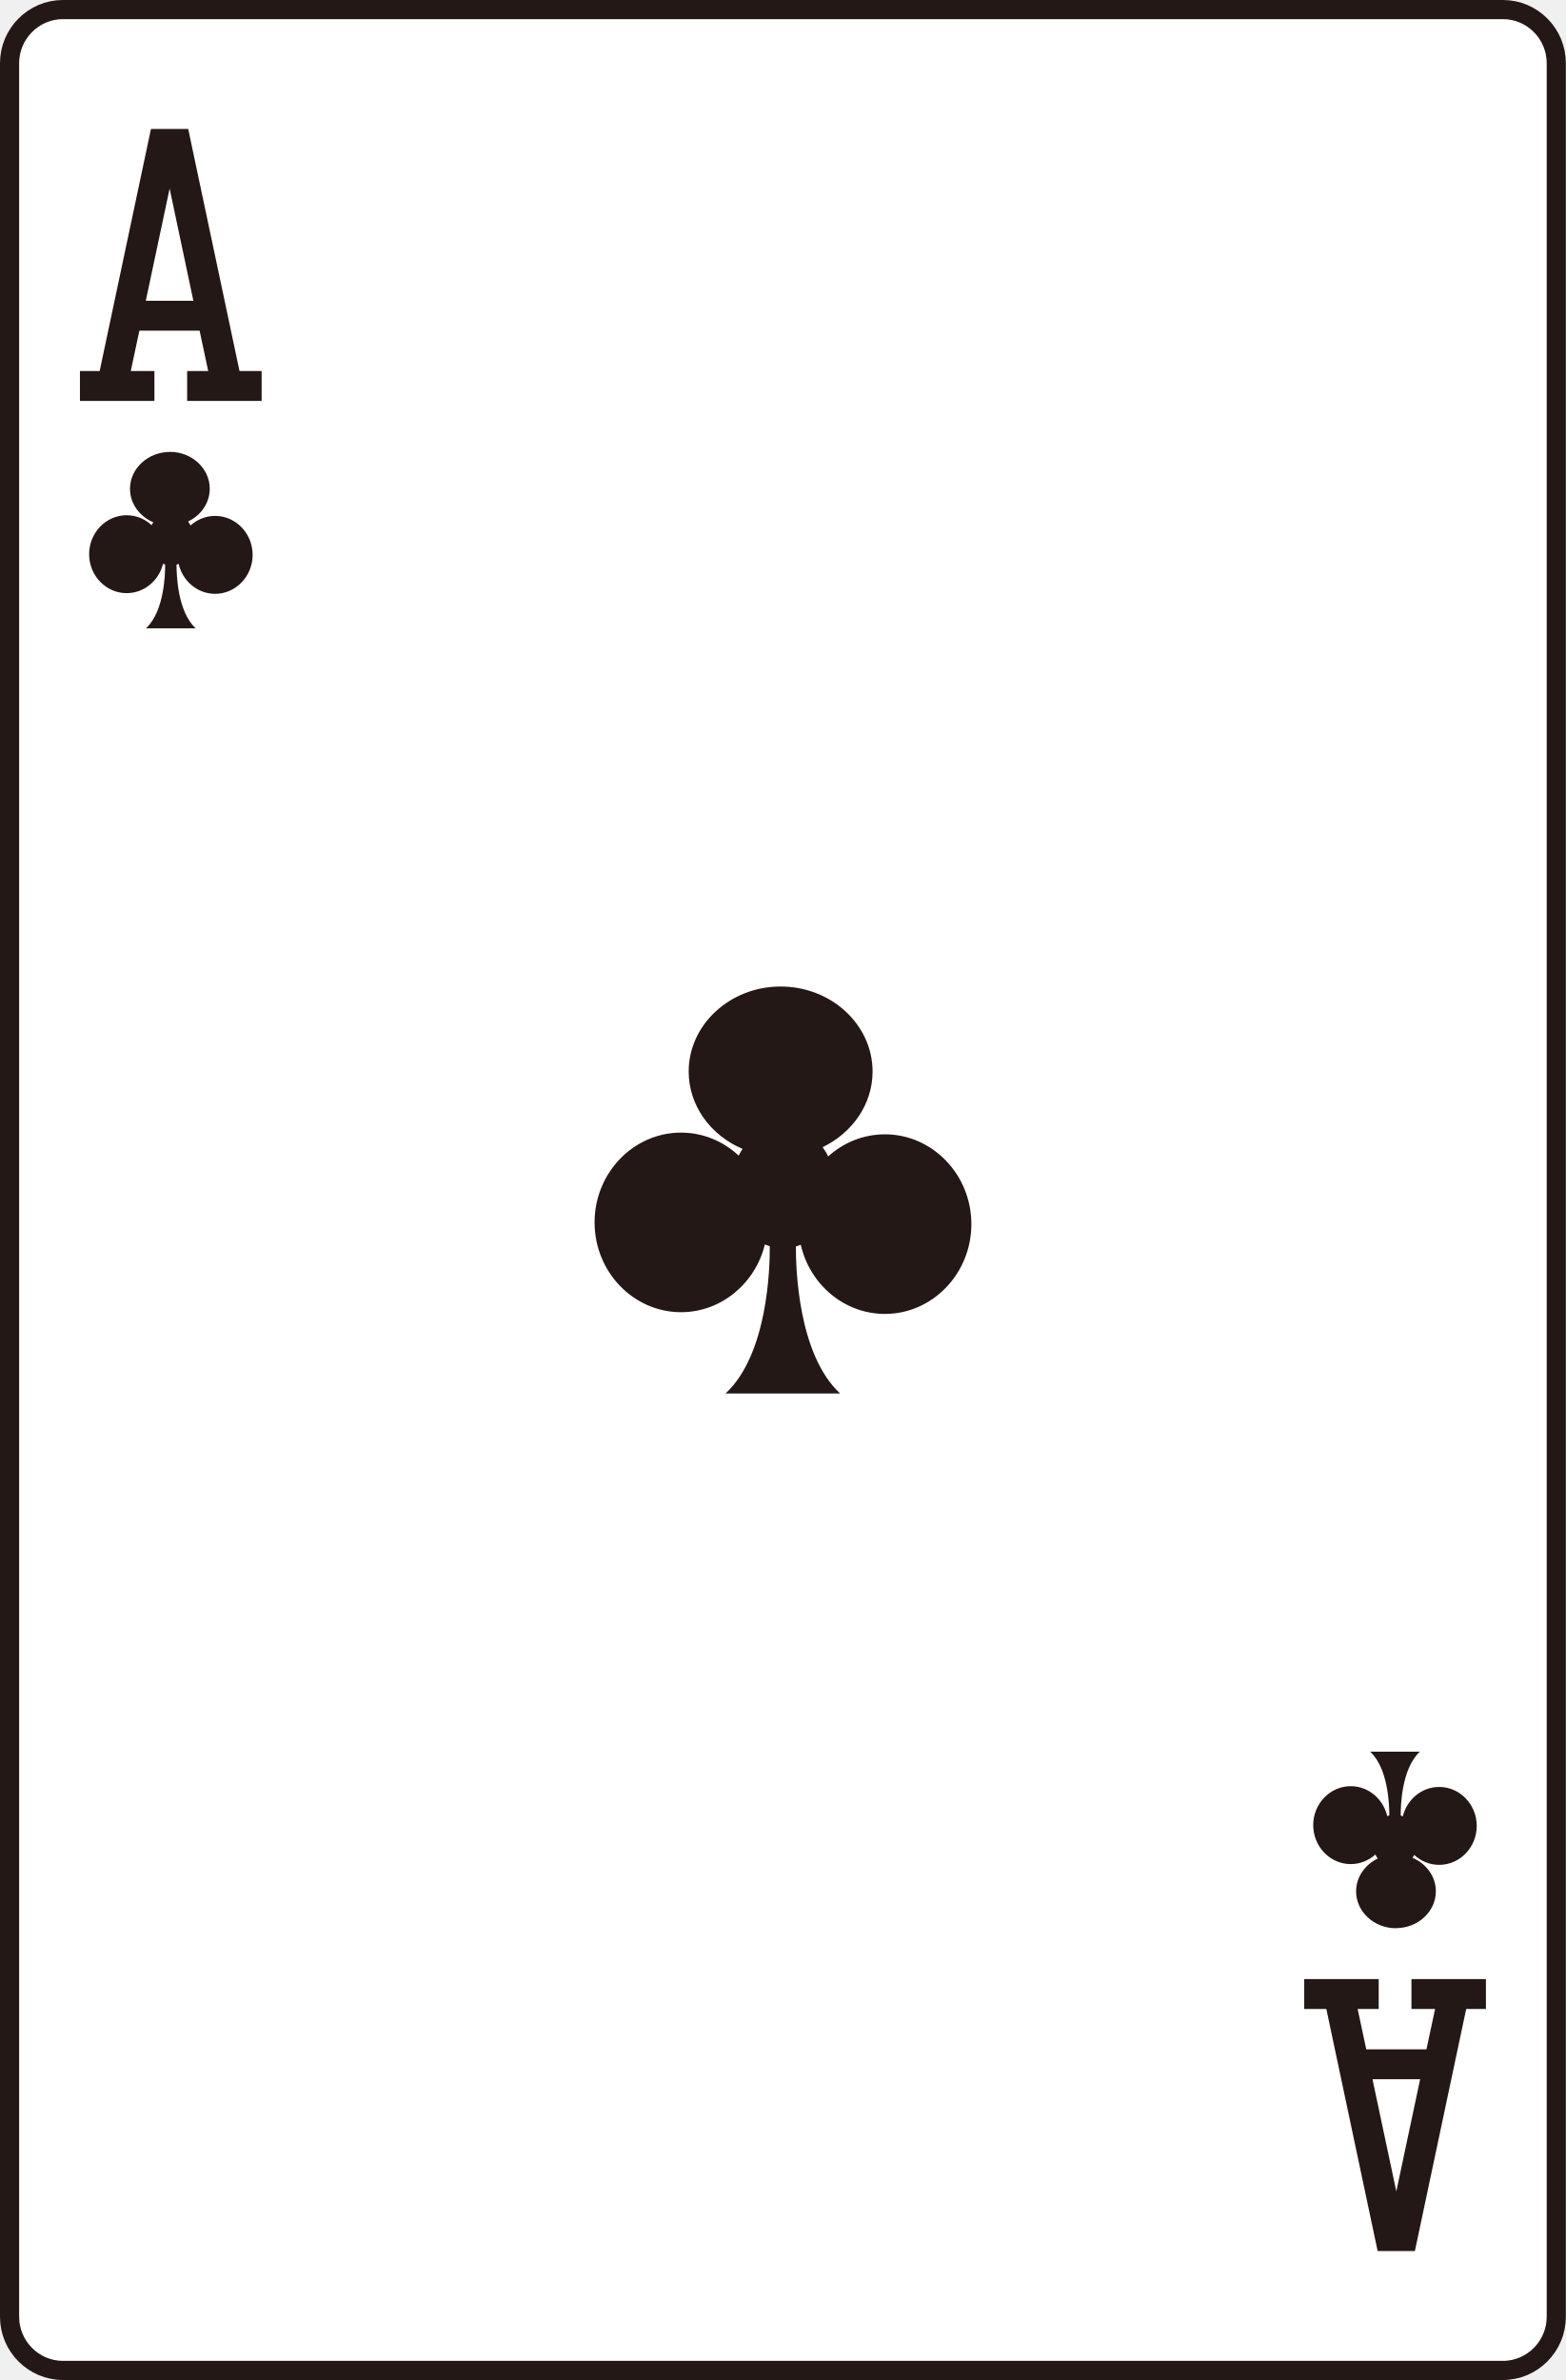
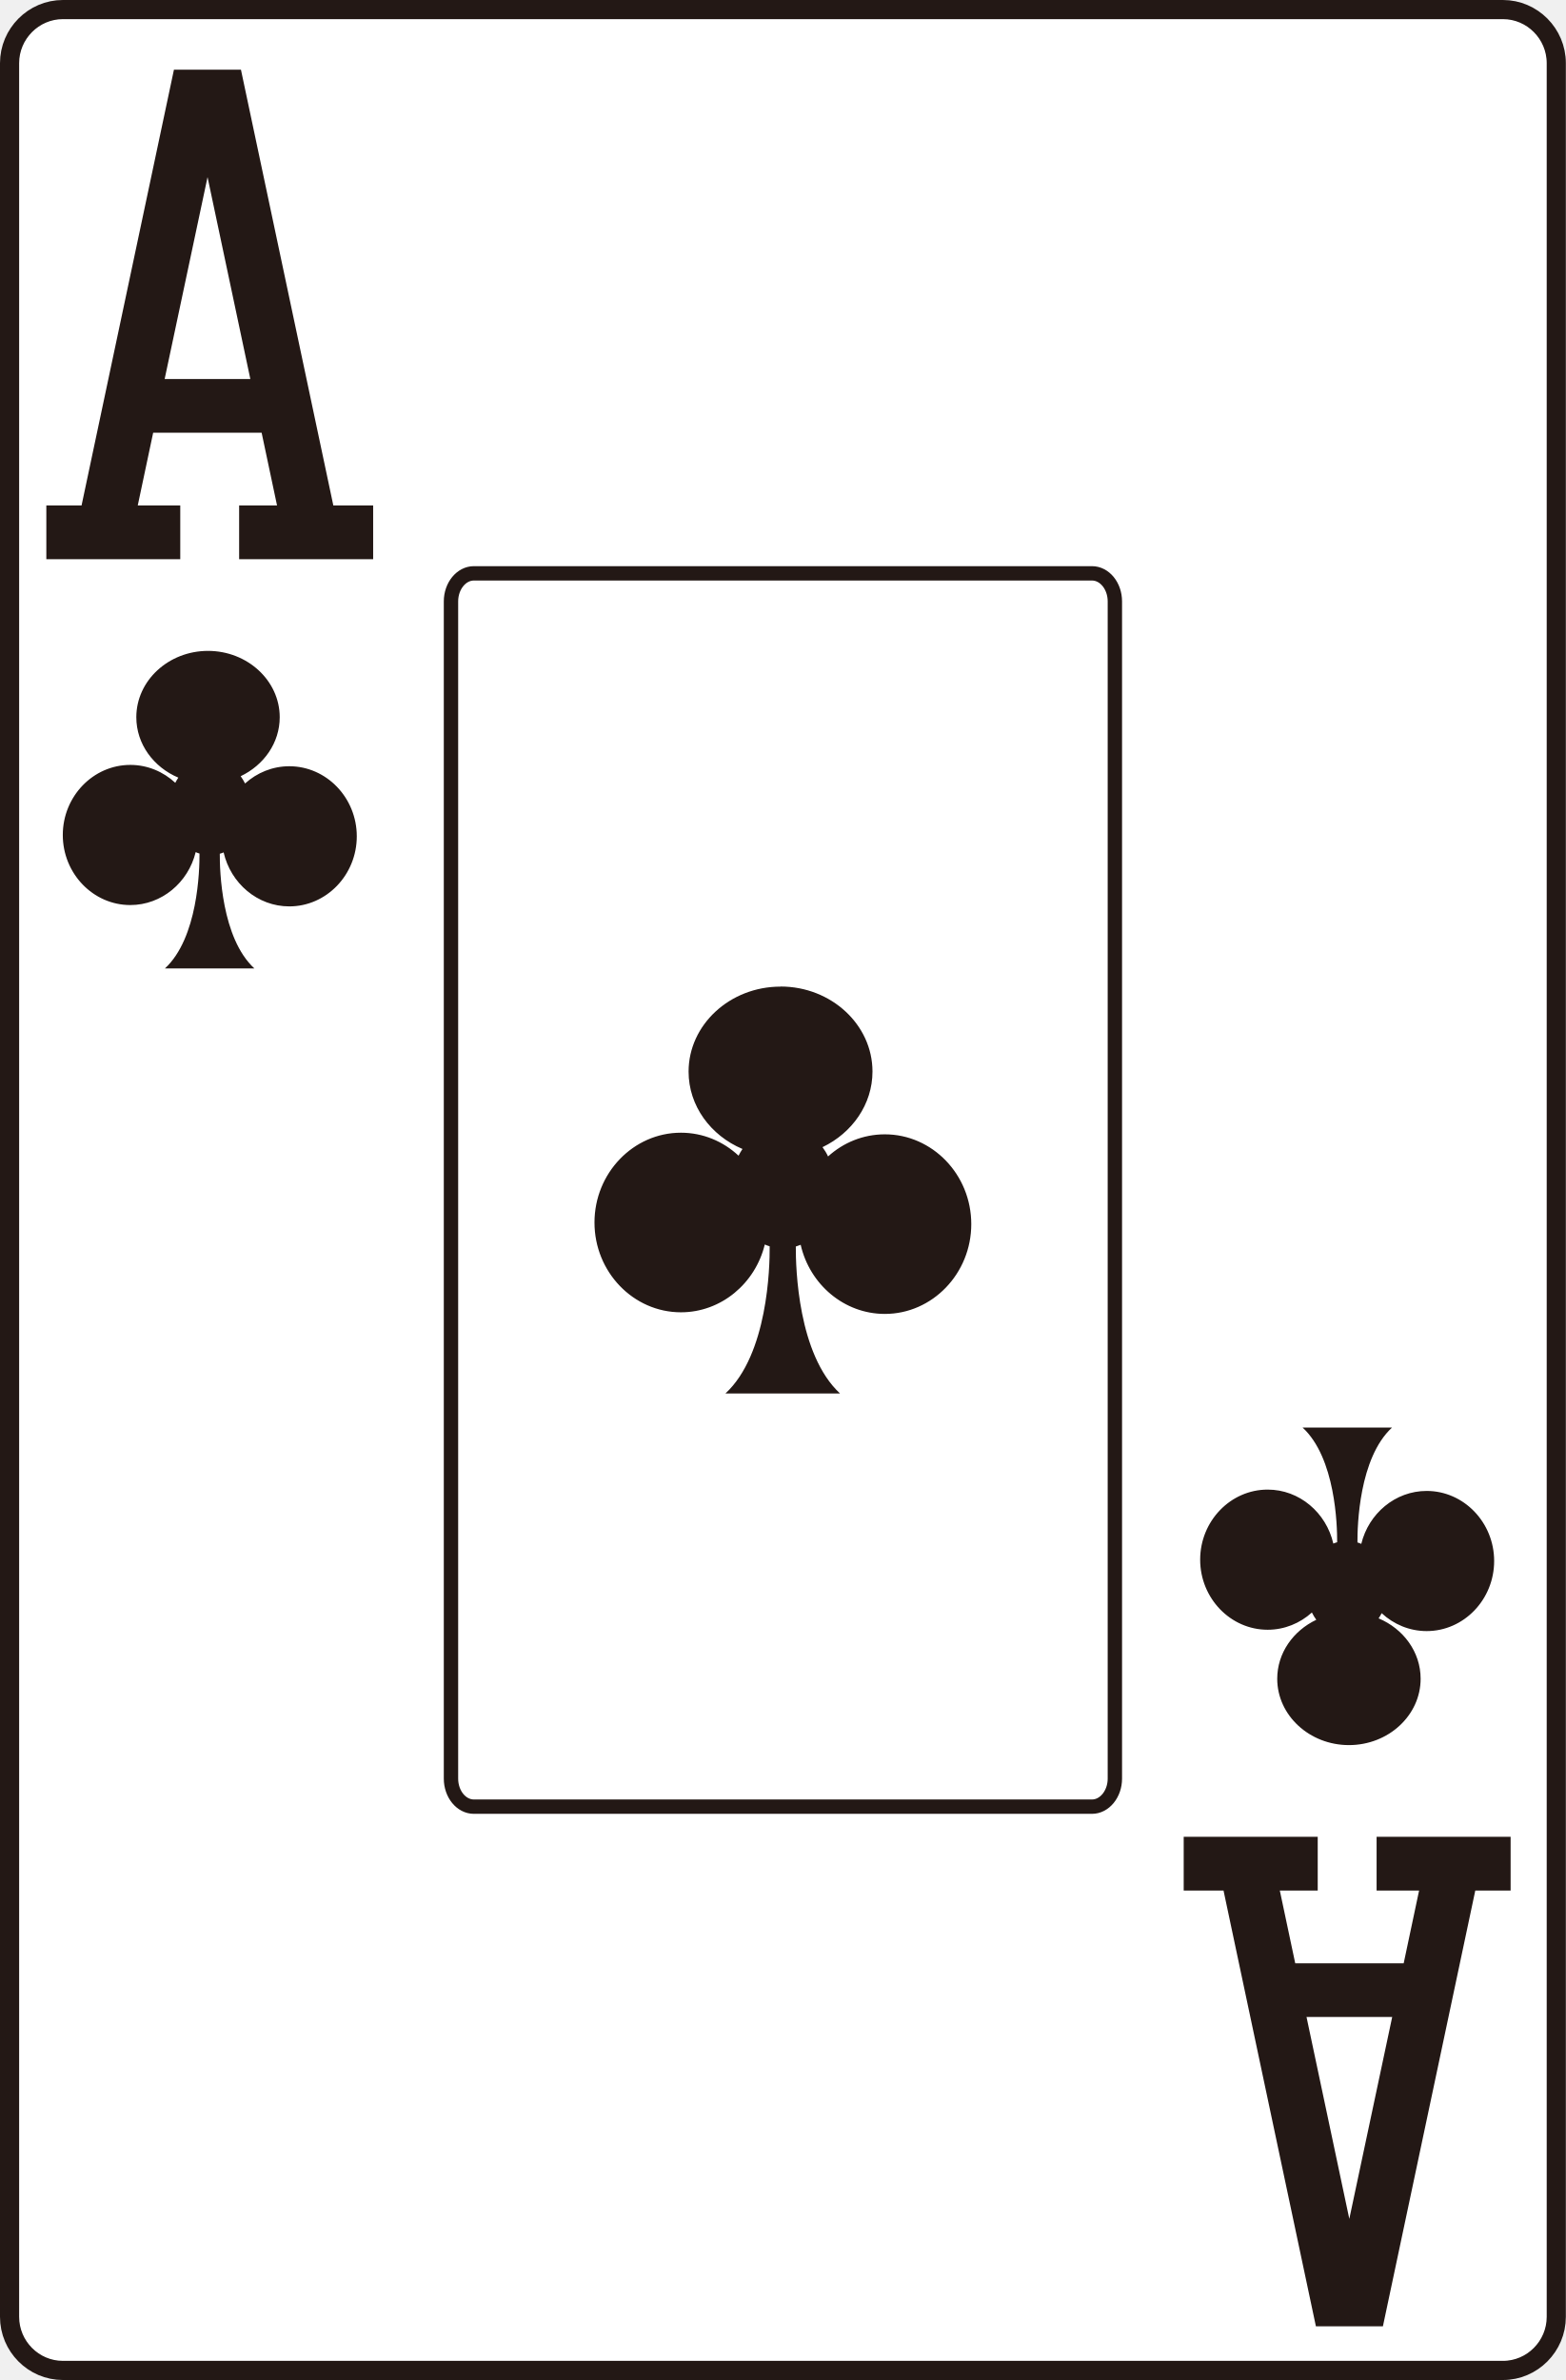
<svg xmlns="http://www.w3.org/2000/svg" id="_图层_2" data-name="图层 2" viewBox="0 0 163.57 248.61">
  <g id="_图层_1-2" data-name="图层 1">
-     <g>
-       <path d="m162.57,242.01c0,3.08-2.51,5.6-5.57,5.6H6.57c-3.06,0-5.57-2.52-5.57-5.6V6.6C1,3.52,3.51,1,6.57,1h150.43c3.07,0,5.57,2.52,5.57,5.6v235.41Z" style="fill: #fff; fill-rule: evenodd; stroke: #231815; stroke-miterlimit: 22.93; stroke-width: 2px;" />
-       <g>
-         <path d="m81.55,103.05c5.29,0,9.6,3.99,9.6,8.88,0,3.43-2.13,6.42-5.22,7.9.22.3.42.62.58.97,1.59-1.44,3.66-2.31,5.93-2.31,4.97,0,9.03,4.21,9.03,9.38s-4.06,9.38-9.03,9.38c-4.26,0-7.85-3.09-8.79-7.22-.17.07-.34.13-.51.18-.01,2.25.22,11.27,4.62,15.35h-11.97c4.42-4.09,4.64-13.17,4.62-15.38-.17-.05-.34-.12-.51-.19-.99,4.06-4.55,7.08-8.76,7.08-4.97,0-9.03-4.21-9.03-9.38s4.06-9.38,9.03-9.38c2.31,0,4.42.91,6.02,2.4.12-.24.26-.48.41-.7-3.32-1.4-5.63-4.5-5.63-8.08,0-4.89,4.31-8.88,9.6-8.88Z" style="fill: #231815; fill-rule: evenodd; stroke-width: 0px;" />
-         <g>
-           <path d="m10.41,38.76l5.36-25.29h3.89l5.36,25.29h2.31v3.12h-7.78v-3.12h2.2l-.9-4.22h-6.29l-.9,4.22h2.47v3.12h-7.78v-3.12h2.04Zm9.79-7.34l-2.48-11.72-2.49,11.72h4.97Z" style="fill: #231815; stroke-width: 0px;" />
-           <path d="m17.75,47.2c2.29,0,4.16,1.73,4.16,3.85,0,1.49-.92,2.79-2.26,3.42.09.13.18.27.25.42.69-.62,1.59-1,2.57-1,2.16,0,3.92,1.83,3.92,4.07s-1.76,4.07-3.92,4.07c-1.85,0-3.4-1.34-3.81-3.13-.07.03-.15.06-.22.08,0,.98.09,4.89,2,6.65h-5.19c1.92-1.77,2.01-5.71,2-6.66-.08-.02-.15-.05-.22-.08-.43,1.76-1.97,3.07-3.8,3.07-2.16,0-3.92-1.83-3.92-4.07s1.76-4.07,3.92-4.07c1,0,1.92.39,2.61,1.04.05-.11.11-.21.18-.3-1.44-.61-2.44-1.95-2.44-3.5,0-2.12,1.87-3.85,4.16-3.85Z" style="fill: #231815; fill-rule: evenodd; stroke-width: 0px;" />
-         </g>
-         <g>
-           <path d="m153.16,209.85l-5.36,25.29h-3.89l-5.36-25.29h-2.31v-3.12h7.78v3.12h-2.2l.9,4.22h6.29l.9-4.22h-2.47v-3.12h7.78v3.12h-2.04Zm-9.79,7.34l2.49,11.72,2.49-11.72h-4.97Z" style="fill: #231815; stroke-width: 0px;" />
-           <path d="m145.82,201.42c-2.29,0-4.16-1.73-4.16-3.85,0-1.49.92-2.79,2.26-3.43-.09-.13-.18-.27-.25-.42-.69.62-1.59,1-2.57,1-2.16,0-3.92-1.83-3.92-4.07s1.76-4.07,3.92-4.07c1.85,0,3.4,1.34,3.81,3.13.07-.03.15-.06.22-.08,0-.98-.09-4.89-2-6.65h5.19c-1.92,1.77-2.01,5.71-2,6.67.08.02.15.05.22.08.43-1.76,1.97-3.07,3.8-3.07,2.16,0,3.92,1.83,3.92,4.07s-1.76,4.07-3.92,4.07c-1,0-1.92-.39-2.61-1.04-.05.11-.11.21-.18.3,1.44.61,2.44,1.95,2.44,3.5,0,2.12-1.87,3.85-4.16,3.85Z" style="fill: #231815; fill-rule: evenodd; stroke-width: 0px;" />
-         </g>
-       </g>
-     </g>
+     <path d="m1,6.6c0-3.08,2.51-5.6,5.57-5.6h150.43c3.06,0,5.57,2.52,5.57,5.6v235.41c0,3.08-2.51,5.6-5.57,5.6H6.57c-3.07,0-5.57-2.52-5.57-5.6V6.6Z" style="fill: #fff; fill-rule: evenodd; stroke: #231815; stroke-miterlimit: 22.93; stroke-width: 2px;" />
+     <path d="m81.54,103.05c5.29,0,9.6,3.99,9.6,8.88,0,3.43-2.13,6.42-5.22,7.9.22.3.42.62.58.97,1.59-1.44,3.66-2.31,5.93-2.31,4.97,0,9.03,4.21,9.03,9.38,0,5.16-4.06,9.38-9.03,9.38-4.26,0-7.85-3.09-8.79-7.22-.17.07-.34.13-.51.18-.01,2.25.22,11.27,4.62,15.35h-11.97c4.42-4.09,4.64-13.17,4.62-15.37-.17-.05-.34-.12-.51-.19-.99,4.06-4.55,7.08-8.76,7.08-4.97,0-9.03-4.21-9.03-9.38,0-5.16,4.06-9.38,9.03-9.38,2.31,0,4.42.91,6.02,2.4.12-.24.26-.48.41-.7-3.32-1.4-5.63-4.5-5.63-8.08,0-4.89,4.31-8.88,9.6-8.88Z" style="fill: #231815; fill-rule: evenodd; stroke-width: 0px;" />
+     <path d="m154.11,197.48l-9.65,45.52h-7s-9.65-45.52-9.65-45.52h-4.16v-5.61h14v5.61h-3.96s1.61,7.6,1.61,7.6h11.33s1.61-7.6,1.61-7.6h-4.44v-5.61h14v5.61h-3.68Zm-17.63,13.21l4.47,21.09,4.48-21.09h-8.95Z" style="fill: #231815; stroke-width: 0px;" />
+     <path d="m140.91,182.29c-4.12,0-7.49-3.11-7.49-6.93,0-2.68,1.66-5.01,4.08-6.16-.17-.23-.32-.49-.46-.76-1.24,1.12-2.86,1.8-4.62,1.8-3.88,0-7.05-3.29-7.05-7.32s3.17-7.32,7.05-7.32c3.32,0,6.12,2.41,6.86,5.64.13-.06.26-.1.4-.14.01-1.76-.17-8.8-3.61-11.98h9.34c-3.45,3.19-3.62,10.27-3.61,12,.14.04.27.09.4.15.77-3.17,3.55-5.53,6.83-5.53,3.88,0,7.05,3.29,7.05,7.32s-3.17,7.32-7.05,7.32c-1.8,0-3.45-.71-4.7-1.87-.1.19-.2.37-.32.54,2.59,1.09,4.39,3.51,4.39,6.31,0,3.82-3.36,6.93-7.49,6.93Z" style="fill: #231815; fill-rule: evenodd; stroke-width: 0px;" />
+     <path d="m47.11,62.82c0-1.61,1.08-2.93,2.39-2.93h64.57c1.32,0,2.39,1.32,2.39,2.93v122.97c0,1.61-1.08,2.93-2.39,2.93H49.5c-1.32,0-2.39-1.32-2.39-2.93V62.82Z" style="fill: none; fill-rule: evenodd; stroke: #231815; stroke-miterlimit: 22.93; stroke-width: 1.5px;" />
+     <path d="m8.52,52.8L18.17,7.28h7s9.65,45.52,9.65,45.52h4.16v5.61h-14v-5.61h3.96s-1.61-7.6-1.61-7.6h-11.33s-1.61,7.6-1.61,7.6h4.44v5.61H4.84v-5.61h3.68Zm17.63-13.21l-4.47-21.09-4.48,21.09h8.95Z" style="fill: #231815; stroke-width: 0px;" />
+     <path d="m21.73,67.99c4.12,0,7.49,3.11,7.49,6.93,0,2.68-1.66,5.01-4.08,6.16.17.23.32.49.46.76,1.24-1.12,2.86-1.8,4.62-1.8,3.88,0,7.05,3.29,7.05,7.32,0,4.03-3.17,7.32-7.05,7.32-3.32,0-6.12-2.41-6.86-5.64-.13.06-.26.1-.4.14-.01,1.76.17,8.8,3.61,11.98h-9.34c3.45-3.19,3.62-10.27,3.61-12-.14-.04-.27-.09-.4-.15-.77,3.17-3.55,5.53-6.83,5.53-3.88,0-7.05-3.29-7.05-7.32,0-4.03,3.17-7.32,7.05-7.32,1.8,0,3.45.71,4.7,1.87.1-.19.2-.37.32-.54-2.59-1.09-4.39-3.51-4.39-6.31,0-3.82,3.36-6.93,7.49-6.93Z" style="fill: #231815; fill-rule: evenodd; stroke-width: 0px;" />
  </g>
</svg>
